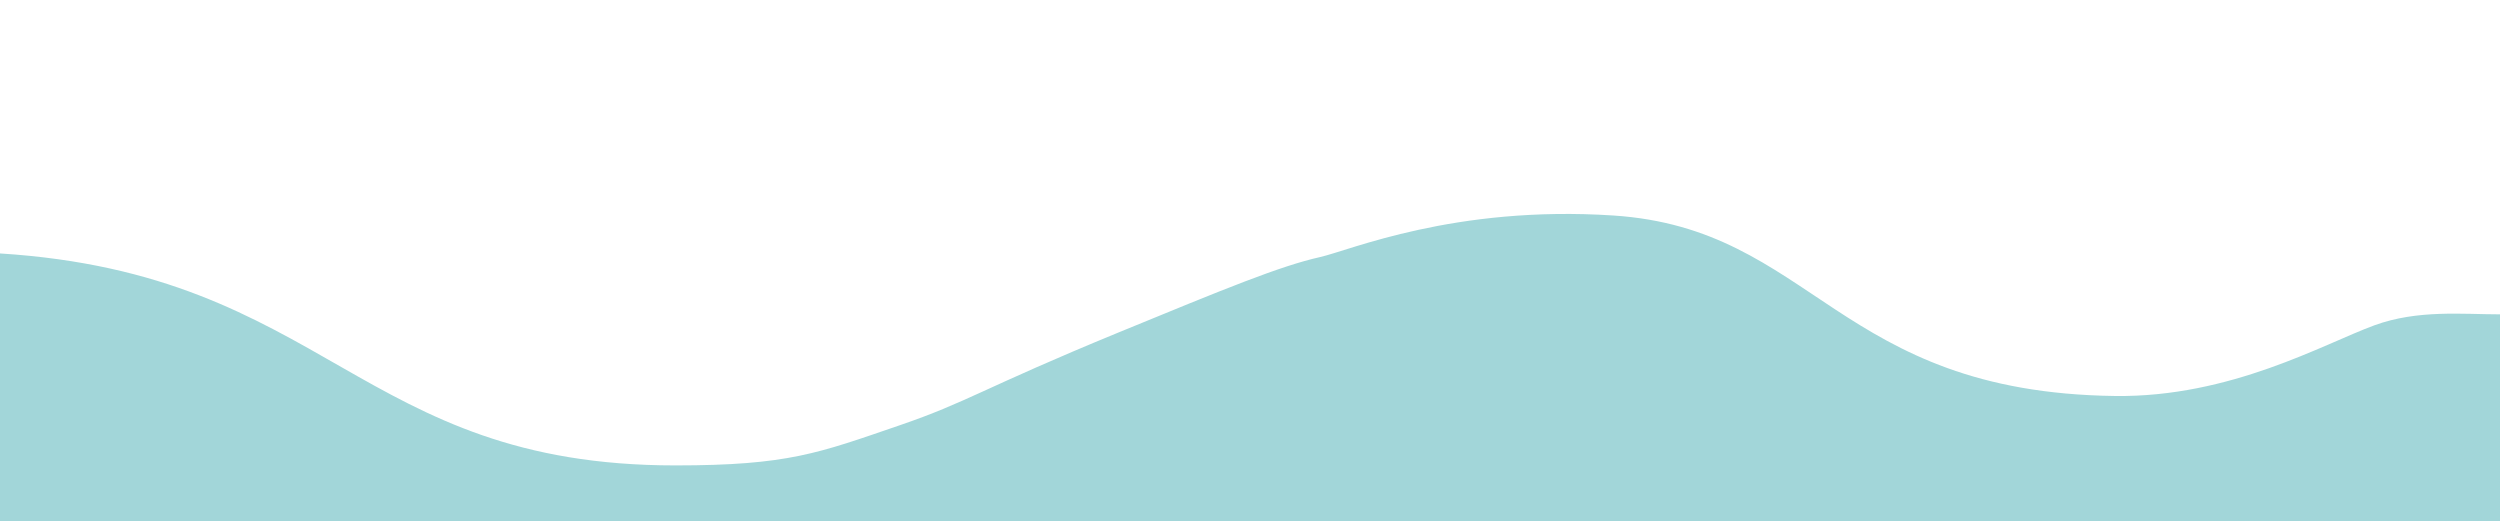
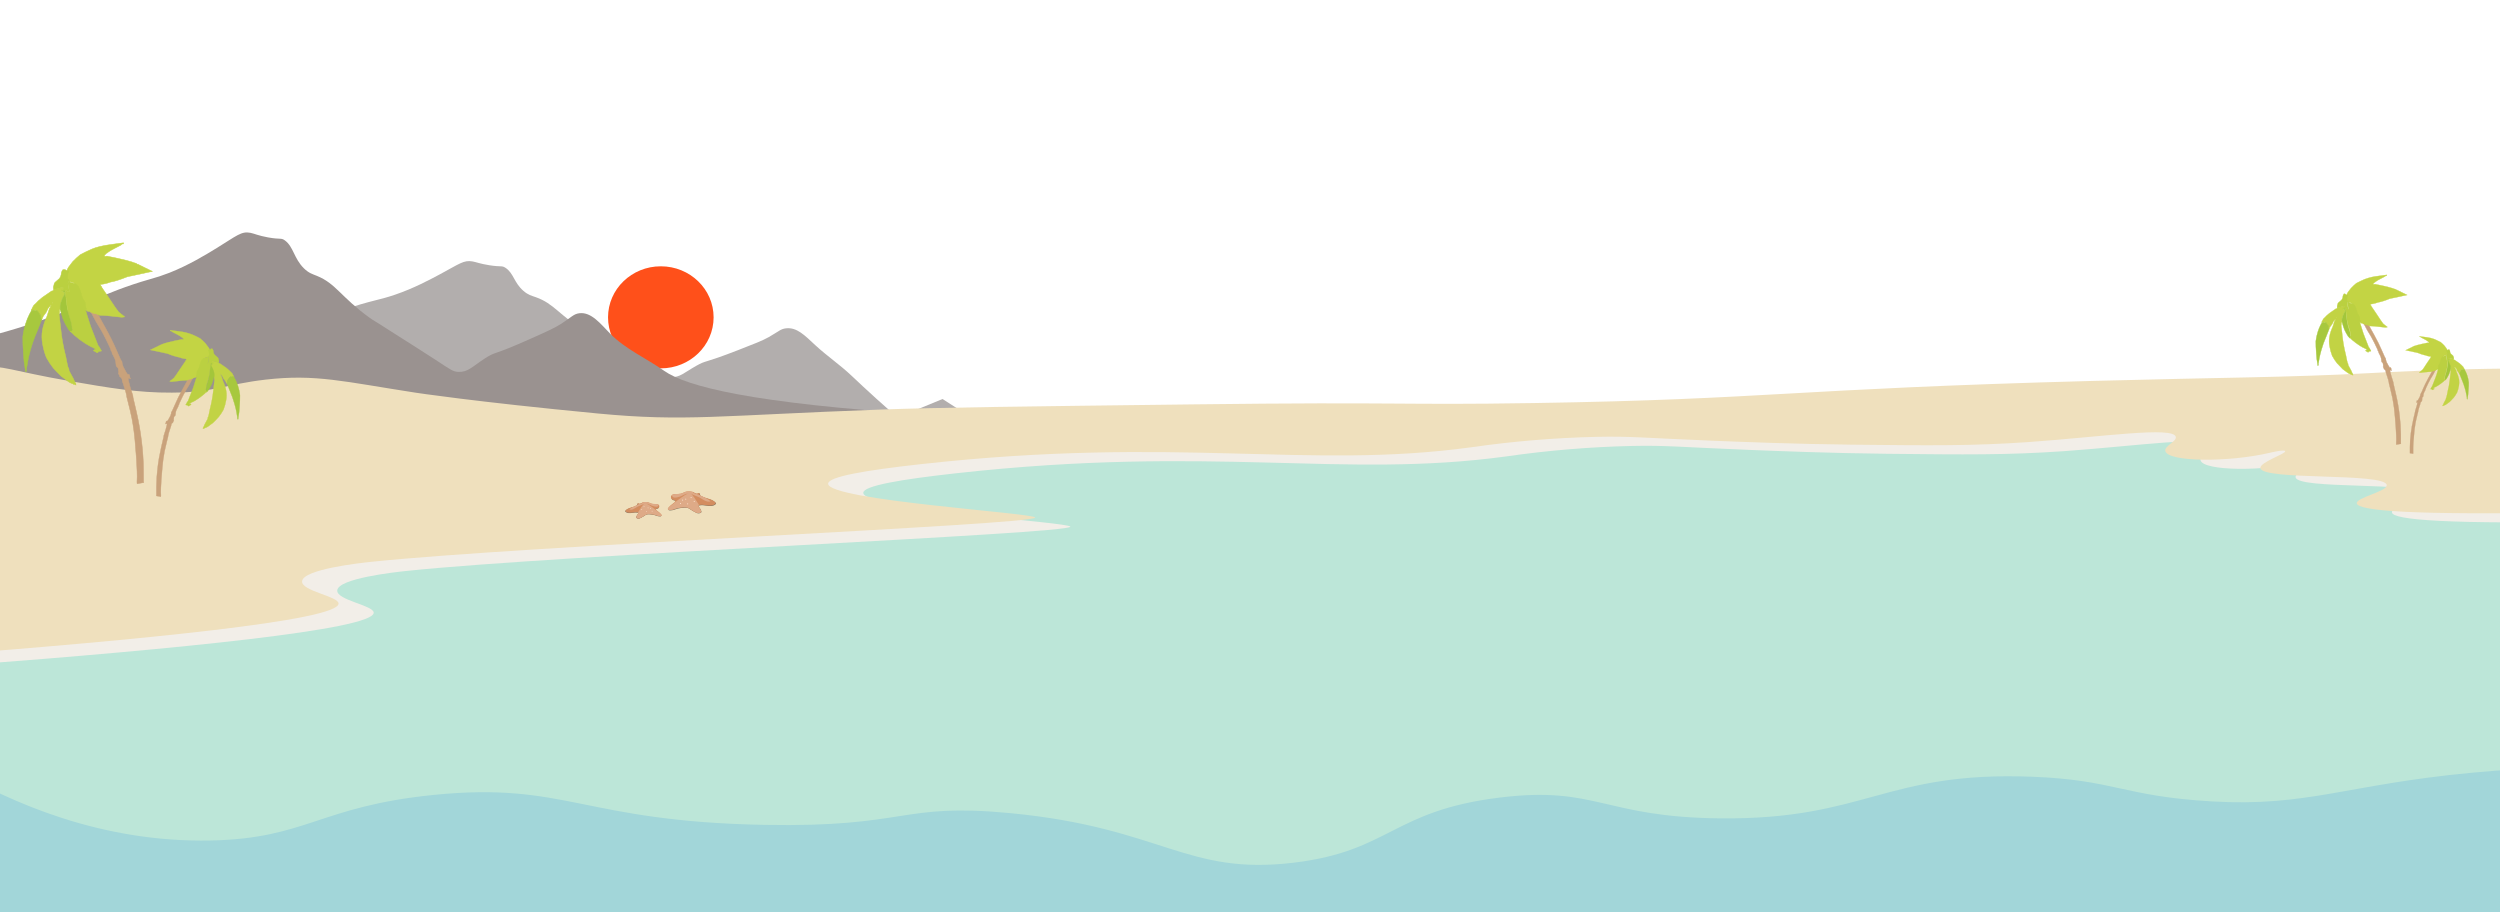
- <svg xmlns="http://www.w3.org/2000/svg" id="Layer_1" data-name="Layer 1" viewBox="0 0 1920 400">
+ <svg xmlns="http://www.w3.org/2000/svg" id="Layer_2" data-name="Layer 2" viewBox="0 0 1920 700">
  <defs>
-     <style>.cls-1{fill:#a2d6d9;}</style>
+     <style>.cls-1{fill:#ff501a;}.cls-2{fill:#b2aead;}.cls-3{fill:#9a9290;}.cls-4{fill:#a2d6d9;}.cls-5{fill:#bce6d8;}.cls-6{fill:#f2eee8;}.cls-7{fill:#efe0bd;}.cls-8{opacity:0.5;isolation:isolate;}.cls-9{fill:#d38d5f;}.cls-10{fill:#deaa87;}.cls-11{fill:#ffe6d5;}.cls-12,.cls-19,.cls-26,.cls-33{fill:#c9a27b;stroke:#c9a27b;}.cls-12,.cls-14,.cls-15,.cls-16,.cls-17,.cls-18{stroke-width:0.36px;}.cls-12,.cls-13,.cls-14,.cls-15,.cls-16,.cls-17,.cls-18,.cls-19,.cls-20,.cls-21,.cls-22,.cls-23,.cls-24,.cls-25,.cls-26,.cls-27,.cls-28,.cls-29,.cls-30,.cls-31,.cls-32,.cls-33,.cls-34,.cls-35,.cls-36,.cls-37,.cls-38,.cls-39{fill-rule:evenodd;}.cls-13,.cls-20,.cls-27,.cls-34{fill:#c3d444;stroke:#c3d444;}.cls-13{stroke-width:0.36px;}.cls-14,.cls-21,.cls-28,.cls-35{fill:#c2d344;stroke:#c2d344;}.cls-15,.cls-22,.cls-29,.cls-36{fill:#bad040;stroke:#bad040;}.cls-16,.cls-23,.cls-30,.cls-37{fill:#a7c83e;stroke:#a7c83e;}.cls-17,.cls-24,.cls-31,.cls-38{fill:#a3c63b;stroke:#a3c63b;}.cls-18,.cls-25,.cls-32,.cls-39{fill:#bbd041;stroke:#bbd041;}.cls-19,.cls-21,.cls-22,.cls-23,.cls-24,.cls-25{stroke-width:0.25px;}.cls-20{stroke-width:0.25px;}.cls-26,.cls-28,.cls-29,.cls-30,.cls-31,.cls-32{stroke-width:0.25px;}.cls-27{stroke-width:0.25px;}.cls-33,.cls-35,.cls-36,.cls-37,.cls-38,.cls-39{stroke-width:0.18px;}.cls-34{stroke-width:0.17px;}</style>
  </defs>
-   <path class="cls-1" d="M1920,400.5V241.42c-28.47,0-63.26-3.74-96.47,8.42-38.85,14.23-110.33,55.45-199.28,54.28C1410.74,301.31,1392.93,175.59,1239,165.5c-122-8-202.39,26.81-225.23,31.94-30.61,6.88-72.07,23.92-155,58-104.5,43-115.23,53.14-167.64,71.12-62.38,21.39-85.77,30.88-172.39,30.88C275.19,357.46,251.47,210.54,0,194.64V400.5Z" />
+   <ellipse class="cls-1" cx="507.51" cy="243.71" rx="40.54" ry="39.19" />
+   <path class="cls-2" d="M723.86,306.44l158.7,101.78-206.72-82Z" />
+   <path class="cls-2" d="M698.38,328.43c-19.25-16.39-34.07-30.08-44.25-39.75-9.1-8.63-18.82-15.1-28-23.6-8.16-7.6-14.15-13.86-22.48-12.93-4.2.47-5.57,2.39-13.33,6.79-4.74,2.67-11,5.12-23.59,10-27,10.52-24.06,7.49-32,12-9.32,5.25-12.51,9-19.57,8.72-4-.14-5.76-1.4-16.82-7.76-10.58-6.08-21.22-11.8-31.81-17.77-15.41-8.7-12.54-6.72-16.28-9.06-21.39-13.44-24.58-21.79-38.75-26.83-3.23-1.14-5.89-1.7-9.49-4.84-7.38-6.37-7.5-13.71-13.9-17.78-2.89-1.85-3-.43-12.43-1.94-7.08-1.13-9.75-2.36-12.8-2.91-6.71-1.2-10.07,1.87-24.68,9.7-7.91,4.24-20.52,11-34.73,15.83-6.51,2.24-11.09,3.32-14.63,4.21-33.51,8.36-50.83,18.42-91.23,29.72-6.86,1.92-17.79,4.83-31.44,7.76V371H699.05Z" />
+   <path class="cls-3" d="M711.42,318.39c-133.83-8.58-184.23-21.55-201.29-33.56-13.77-9.69-29.93-16.71-41.64-28.71-7-7.15-14.37-16.75-23.58-15.55-4.4.57-5.83,2.87-14,8.17-5,3.2-11.56,6.15-24.75,12-28.32,12.66-25.24,9-33.56,14.39-9.77,6.31-13.14,10.78-20.53,10.49-4.15-.16-6-1.68-17.65-9.33C323.33,269,312.17,262.15,301.06,255c-16.13-10.45-13.16-8.06-17.07-10.88-22.43-16.15-25.74-26.2-40.64-32.27-3.38-1.37-6.19-2.06-10-5.83-7.73-7.67-7.88-16.48-14.56-21.38-3-2.2-3.16-.52-13-2.33-7.44-1.36-10.22-2.83-13.43-3.5-7-1.43-10.55,2.25-25.88,11.66-8.32,5.12-21.53,13.17-36.44,19.05a147.92,147.92,0,0,1-15.34,5.05C79.54,224.59,61.37,236.68,19,250.29c-7.2,2.31-18.66,5.81-33,9.33V383.5l734.13,7Z" />
+   <rect class="cls-4" x="-57" y="575.5" width="2067" height="211" />
+   <path class="cls-5" d="M-38,589.5c46.6,27.16,116,57.74,200,56,73.38-1.52,83.5-26.16,171-35,101.67-10.27,114.05,20.38,254,23,111,2.08,103.94-17.18,189-9,117,11.25,134.78,48.12,218,38,73.8-9,75.32-39.9,158-50,74.21-9.07,79.18,15.11,169,16,111.89,1.11,126.29-36.2,239-32,64.39,2.4,70,15,139,19,72.91,4.27,104.38-13.14,199-22a1200.11,1200.11,0,0,1,137-5V330l-364-16.5L1018.64,330,384,364.5l-578,45,52,192Z" />
+   <path class="cls-6" d="M-23,510.5c157.15-12,310.34-26.88,310-40-.15-5.61-28.38-9.51-28-17,.47-9.29,44.45-14.1,53-15,118.11-12.41,509.62-28.54,510-34,.24-3.49-159-13.23-159-26,0-5.47,29.11-10.35,71-15,198.78-22.07,295.93,4.33,423-13a802.84,802.84,0,0,1,96-8c26.72-.61,37.65.91,90,3,23.53.94,63,2.52,106,3,60.84.69,92.65,1,136-2,56.52-4,111-12.2,113-4,.85,3.57-9.06,7-8,11,2.19,8.33,48.38,8.73,80.38,1.2,1.1-.26,11.11-2.63,11.62-1.2.73,2.06-19.54,8.42-19,13,1.16,9.75,95.75,3.24,97,13,.63,4.95-23.36,9.54-23,14,.46,5.77,41.54,9.31,166,7V290c-10.57-.11-26.63-.19-46.17,0-55.71.53-97.1,2.87-109.83,3.55-63.16,3.4-111.42,3.28-213,6-234.25,6.27-247.12,14.09-429,17-105.17,1.69-97.73-1-261,1-131.14,1.59-196.71,2.38-241,4-124.14,4.53-149.64,9.44-217,3-95.05-9.08-140-16-140-16-54.88-8.45-76.51-14.44-115-10-30.46,3.51-39,9.81-72,10-26.2.15-48.19-3.66-79-9-44.22-7.66-50.4-12.26-70-11-27.78,1.79-49.54,13.22-63,22l-3.57,200Z" />
+   <path class="cls-7" d="M-50,503.5c157.15-12,310.34-26.88,310-40-.15-5.61-28.38-9.51-28-17,.47-9.29,44.45-14.1,53-15,118.11-12.41,509.62-28.54,510-34,.24-3.49-159-13.23-159-26,0-5.47,29.11-10.35,71-15,198.78-22.07,295.93,4.33,423-13a802.84,802.84,0,0,1,96-8c26.72-.61,37.65.91,90,3,23.53.94,63,2.52,106,3,60.84.69,92.65,1,136-2,56.52-4,111-12.2,113-4,.85,3.57-9.06,7-8,11,2.19,8.33,48.38,8.73,80.38,1.2,1.1-.26,11.11-2.63,11.62-1.2.73,2.06-19.54,8.42-19,13,1.16,9.75,95.75,3.24,97,13,.63,4.95-23.36,9.54-23,14,.46,5.77,41.54,9.31,166,7V283c-10.57-.11-26.63-.19-46.17,0-55.71.53-97.1,2.87-109.83,3.55-63.16,3.4-111.42,3.28-213,6-234.25,6.27-247.12,14.09-429,17-105.17,1.69-97.73-1-261,1-131.14,1.59-196.71,2.38-241,4-124.14,4.53-149.64,9.44-217,3-95.05-9.08-140-16-140-16-54.88-8.45-76.51-14.44-115-10-30.46,3.51-39,9.81-72,10-26.2.15-48.19-3.66-79-9-44.22-7.66-50.4-12.26-70-11-27.78,1.79-49.54,13.22-63,22l-3.57,200Z" />
+   <path class="cls-8" d="M529.11,377.81a8.59,8.59,0,0,0-1,.08,16.07,16.07,0,0,0-3.67,1.3,10.9,10.9,0,0,1-1.26.41,8.29,8.29,0,0,1-1.67.2l-1.79,0a7.45,7.45,0,0,0-2.48.37,3.34,3.34,0,0,0-.73.37v0a1.94,1.94,0,0,0-.82,1.34,2.52,2.52,0,0,0,.61,1.79c.69.84,2.94.55,2.81,1.67-.1.92-3.45,2.59-4.72,4.31-.11.15-.23.33-.37.49l-.36.29a3.42,3.42,0,0,0-.25.61v0a1,1,0,0,0,0,.24,1.09,1.09,0,0,0,0,.25l0,0a1.12,1.12,0,0,0,.17.2h0a.78.78,0,0,0,.2.16,2.17,2.17,0,0,0,.69.13,11.07,11.07,0,0,0,1.31-.09h0a7.71,7.71,0,0,0,2.28-.57h0a18.91,18.91,0,0,1,2.32-.73,27.29,27.29,0,0,1,5-.73c.49,0,1,0,1.47,0,.24,0,.49,0,.73.08a6.05,6.05,0,0,1,.73.2,6.53,6.53,0,0,1,1,.41c.13.07.24.17.37.25l.57.36h0l.89.61,0,0a9,9,0,0,0,.94.57,28.56,28.56,0,0,0,3.13,1.67l.45.12.12,0a3.1,3.1,0,0,0,.61.09,2.93,2.93,0,0,0,2-.57c.08-.08.15-.11.2-.21a1.11,1.11,0,0,0,0-1,5.49,5.49,0,0,0-.2-.57,3.76,3.76,0,0,1-.16-.37v0a2,2,0,0,0-.17-.37l0,0a11.92,11.92,0,0,0-.81-1.14,3.35,3.35,0,0,1-.29-.4,3,3,0,0,1-.16-.37,1.08,1.08,0,0,1,0-.77v-.05c0-.05.08-.08.12-.12a1.05,1.05,0,0,1,.21-.12v0a4.17,4.17,0,0,1,.49-.08c2.88-.53,5.91.83,8.83.45a5.29,5.29,0,0,0,2.68-.9c.38-.3,1-.84.74-1.22-2.05-2.57-5.6-3.06-8.67-4.11l-1.22-.61c-.53-.26-1.1-.5-1.63-.73l-.08,0s0,0,0,0a4.74,4.74,0,0,1-.49-.4c-.38-.33.11-1.17-.29-1.47-.64-.48-1.61.41-2.4.29a7.82,7.82,0,0,1-2.2-1l-.08,0a3.58,3.58,0,0,0-.77-.29,12.82,12.82,0,0,0-1.51-.24,11.35,11.35,0,0,0-1.54-.08Z" />
+   <path class="cls-9" d="M513.91,389.29c1.27-1.72,4.64-3.41,4.74-4.32.13-1.12-2.12-.81-2.8-1.65a2.61,2.61,0,0,1-.61-1.82,2,2,0,0,1,.8-1.35c1.87-1.25,4.5-.45,6.69-1,1.69-.41,3.19-1.49,4.91-1.72a11.22,11.22,0,0,1,4.12.26c1.08.26,2,1.17,3.06,1.33.79.12,1.74-.74,2.39-.26.39.29-.11,1.13.26,1.46,3.29,2.83,9.23,2.26,12.15,5.91.3.38-.35.95-.73,1.26a5.39,5.39,0,0,1-2.71.86c-2.91.39-5.91-1-8.8-.43-.3.05-.73.08-.84.36-.41,1.09,1.1,2.06,1.46,3.16.21.61.72,1.33.4,1.89s-1.46.83-2.26.8c-1.56-.07-2.89-1.21-4.29-1.92s-2.43-1.81-3.85-2.26a8.93,8.93,0,0,0-2.92-.27,28.18,28.18,0,0,0-5,.73c-1.58.34-3,1.24-4.65,1.33-.82,0-2,.3-2.43-.43S513.49,389.86,513.91,389.29Z" />
+   <path class="cls-10" d="M529.8,378.6c-3.07-.16-16.61,11.46-16.61,11.46v0c-.19.41-.37.82-.15,1.16.46.68,1.61.46,2.43.42,1.61-.08,3.07-1,4.65-1.33a27.28,27.28,0,0,1,5-.72,8.66,8.66,0,0,1,2.92.27c1.42.45,2.53,1.57,3.85,2.25s2.73,1.86,4.3,1.92c.79,0,1.86-.1,2.25-.79s-.2-1.28-.4-1.89c-.36-1.1-1.88-2.08-1.47-3.16a.5.5,0,0,1,.32-.26c-2.47-4.14-5.47-8.76-6.82-9.29l-.26-.06Z" />
+   <path class="cls-10" d="M530,378.7c2.29,1.67,4.93,2.19,7.33,3.43,1.6.82,3,2,4.69,2.67a6.59,6.59,0,0,0,1.5.43,16.22,16.22,0,0,0,2.12,0,5.34,5.34,0,0,0-.61-.8,22.57,22.57,0,0,0-5.26-3.05,45.29,45.29,0,0,0-7.09-2.77,4.37,4.37,0,0,0-2-.37c-.25.05-.87.27-.66.42Z" />
+   <path class="cls-10" d="M528.67,377.35a8.93,8.93,0,0,0-1,.08c-1.72.24-3.22,1.31-4.9,1.73-2.19.54-4.82-.26-6.7,1l0,.06s.25,1.27.75,1.55c1.81,1,4.2-.08,6.19-.66a14.32,14.32,0,0,0,1.93-.94,11.06,11.06,0,0,1,2.39-.93,5.82,5.82,0,0,1,1.18,0H532l.62-1.2a3.68,3.68,0,0,0-.83-.33,11.86,11.86,0,0,0-3.09-.34Z" />
+   <path class="cls-11" d="M533.56,385a.4.4,0,1,1-.79,0,.4.4,0,0,1,.79,0Z" />
+   <path class="cls-11" d="M531.15,382.15a.39.39,0,0,1-.39.4.4.4,0,0,1-.4-.4.39.39,0,0,1,.4-.39A.38.38,0,0,1,531.15,382.15Z" />
+   <path class="cls-11" d="M527.06,383.36a.39.39,0,0,1-.4.39.38.38,0,0,1-.39-.39.39.39,0,0,1,.39-.4A.4.4,0,0,1,527.06,383.36Z" />
+   <path class="cls-11" d="M523,386.73a.38.38,0,0,1-.39.39.39.39,0,0,1-.4-.39.4.4,0,0,1,.4-.4A.39.39,0,0,1,523,386.73Z" />
+   <path class="cls-11" d="M524.65,384.08a.4.4,0,1,1-.4-.4A.4.4,0,0,1,524.65,384.08Z" />
+   <path class="cls-11" d="M528.5,387a.39.39,0,0,1-.39.4.4.4,0,0,1,0-.8A.39.39,0,0,1,528.5,387Z" />
+   <path class="cls-8" d="M495.86,385.85a6.29,6.29,0,0,1,.77.07,11.81,11.81,0,0,1,2.78,1,6.71,6.71,0,0,0,1,.31,5.79,5.79,0,0,0,1.26.15l1.36,0a5.52,5.52,0,0,1,1.88.27,2.85,2.85,0,0,1,.55.28v0a1.48,1.48,0,0,1,.62,1,2,2,0,0,1-.46,1.36c-.52.63-2.22.41-2.13,1.26.08.7,2.61,2,3.58,3.27a4,4,0,0,0,.28.37l.27.22a1.79,1.79,0,0,1,.19.46v0a.54.54,0,0,1,0,.18.63.63,0,0,1,0,.19l0,0a.93.93,0,0,1-.13.15h0a.93.93,0,0,1-.15.13,1.78,1.78,0,0,1-.53.09,7.82,7.82,0,0,1-1-.06h0a6.18,6.18,0,0,1-1.73-.43h0a12.4,12.4,0,0,0-1.76-.56,20.26,20.26,0,0,0-3.79-.55,10.27,10.27,0,0,0-1.11,0,5.32,5.32,0,0,0-.56.06,4.94,4.94,0,0,0-.55.15,4.43,4.43,0,0,0-.74.31c-.1,0-.18.13-.28.19l-.43.27h0l-.68.47,0,0c-.24.15-.46.3-.71.43a20.87,20.87,0,0,1-2.38,1.26,2,2,0,0,1-.33.09l-.1,0a3.4,3.4,0,0,1-.46.06,2.21,2.21,0,0,1-1.54-.43c-.06-.06-.12-.09-.16-.16a.92.92,0,0,1,0-.74c.05-.14.1-.29.16-.43s.09-.19.12-.28v0a1.75,1.75,0,0,1,.13-.28l0,0a9.65,9.65,0,0,1,.61-.86,3,3,0,0,0,.22-.31,1.69,1.69,0,0,0,.12-.28.78.78,0,0,0,0-.58v0c0-.05-.06-.07-.09-.1l-.15-.09v0a2.58,2.58,0,0,0-.37-.06c-2.19-.4-4.49.63-6.7.34a4.1,4.1,0,0,1-2-.68c-.29-.23-.79-.64-.56-.93,1.56-1.94,4.24-2.32,6.57-3.11l.93-.46c.4-.2.82-.38,1.23-.56l.06,0,0,0a3.79,3.79,0,0,0,.37-.31c.29-.24-.08-.88.22-1.11.48-.36,1.22.31,1.82.22a5.81,5.81,0,0,0,1.66-.77l.06,0a2.63,2.63,0,0,1,.59-.22,8.72,8.72,0,0,1,1.14-.18,7.73,7.73,0,0,1,1.17-.07Z" />
+   <path class="cls-9" d="M507.38,394.56c-1-1.31-3.52-2.59-3.6-3.28-.09-.85,1.61-.61,2.13-1.25a2,2,0,0,0,.46-1.38,1.49,1.49,0,0,0-.6-1c-1.42-.95-3.42-.35-5.08-.76-1.27-.31-2.42-1.13-3.72-1.3a8.21,8.21,0,0,0-3.12.2c-.82.19-1.48.88-2.31,1-.6.09-1.33-.56-1.81-.2-.3.23.08.86-.2,1.11-2.49,2.15-7,1.71-9.21,4.48-.22.29.27.72.55.95a4.06,4.06,0,0,0,2.06.66c2.2.29,4.48-.73,6.67-.33.22,0,.55.06.63.27.31.83-.83,1.56-1.11,2.39-.15.47-.54,1-.3,1.44s1.11.63,1.71.6c1.19-.05,2.2-.91,3.25-1.45A19.53,19.53,0,0,1,496.7,395a6.55,6.55,0,0,1,2.21-.21,22.17,22.17,0,0,1,3.8.55c1.19.26,2.3.95,3.52,1,.62,0,1.55.23,1.84-.33S507.7,395,507.38,394.56Z" />
+   <path class="cls-10" d="M495.34,386.45c2.33-.12,12.58,8.69,12.58,8.69h0c.14.31.28.62.11.88-.34.52-1.22.35-1.84.32-1.22-.06-2.33-.75-3.52-1a22.06,22.06,0,0,0-3.79-.55,6.55,6.55,0,0,0-2.21.21,20.37,20.37,0,0,0-2.92,1.7c-1.05.55-2.07,1.41-3.25,1.46-.61,0-1.41-.08-1.71-.6s.15-1,.3-1.43c.28-.84,1.42-1.57,1.11-2.4a.36.36,0,0,0-.24-.19c1.88-3.14,4.15-6.64,5.17-7l.19-.05Z" />
+   <path class="cls-10" d="M495.22,386.53c-1.73,1.26-3.73,1.66-5.55,2.6-1.21.62-2.3,1.5-3.55,2a5.09,5.09,0,0,1-1.14.32,12,12,0,0,1-1.6,0,3.72,3.72,0,0,1,.46-.61,17.31,17.31,0,0,1,4-2.31,34.75,34.75,0,0,1,5.37-2.1,3.43,3.43,0,0,1,1.53-.28c.2,0,.66.2.5.32Z" />
+   <path class="cls-10" d="M496.19,385.51a5,5,0,0,1,.78.06c1.31.18,2.44,1,3.72,1.31,1.66.41,3.65-.2,5.07.74v.05s-.19,1-.57,1.17c-1.37.76-3.18-.06-4.69-.5a11.56,11.56,0,0,1-1.46-.71,8.8,8.8,0,0,0-1.82-.71,5.29,5.29,0,0,0-.89,0h-2.63l-.47-.91a3.75,3.75,0,0,1,.63-.25,9.22,9.22,0,0,1,2.34-.25Z" />
+   <path class="cls-11" d="M492.49,391.34a.29.29,0,0,0,.3.29.3.3,0,1,0,0-.59A.29.29,0,0,0,492.49,391.34Z" />
+   <path class="cls-11" d="M494.31,389.15a.31.31,0,0,0,.3.3.3.3,0,0,0,.3-.3.29.29,0,0,0-.3-.3A.3.3,0,0,0,494.31,389.15Z" />
+   <path class="cls-11" d="M497.41,390.06a.31.31,0,0,0,.3.3.3.3,0,0,0,.3-.3.29.29,0,0,0-.3-.3A.3.3,0,0,0,497.41,390.06Z" />
+   <path class="cls-11" d="M500.52,392.61a.29.29,0,0,0,.3.3.3.3,0,0,0,.3-.3.31.31,0,0,0-.3-.3A.3.3,0,0,0,500.52,392.61Z" />
+   <path class="cls-11" d="M499.24,390.61a.29.29,0,0,0,.3.29.3.3,0,1,0,0-.59A.29.29,0,0,0,499.24,390.61Z" />
+   <path class="cls-11" d="M496.32,392.79a.3.3,0,1,0,.3-.29A.29.29,0,0,0,496.32,392.79Z" />
+   <path class="cls-12" d="M69.48,238.83l-1.09-.6.38.33a1.12,1.12,0,0,0,.42.71c.22,0,.35.07.38.33a1.12,1.12,0,0,0,.42.71l.38.33,3.45,6.46a131.77,131.77,0,0,1,7.65,13.59c2.36,4.83,3.56,7.36,3.59,7.62l.09.77.42.71.37.33.13,1.15,1.31,2.52a12.77,12.77,0,0,1,1.44,3.68l.39,3.46.42.71.76.66.42.71.35,3.08.33-.06-.29.44-.33.06.46,1.09c.54.7.71,1.19.51,1.49l.38.32q.7.27.75.66l.38.33a3.68,3.68,0,0,1,.51,1.48l.09.77,1.56,4.82a42.72,42.72,0,0,1,1.75,6.37l.13,1.15,1.24,4.89q1.19,4.5,2.65,11.31a178.4,178.4,0,0,1,2.62,19.94q1.2,13.52,1.37,20.94a78.39,78.39,0,0,1-.07,8.24l.13,1.16,5-.86-.09-.77q0-.39-.06-9.4a185.48,185.48,0,0,0-1.33-20.55,210.71,210.71,0,0,0-4-23.23l-2.65-11.31-.18-1.54-2.12-6.69q-1.74-6.37-1.41-6.43c.19-.29.52-.35,1-.17l.71.27-.05-.38-.37-.33L99.62,289c-.08-.77-.24-1.14-.46-1.1l0-.38-.34,0c-.19.3-.54.23-1-.21a23.67,23.67,0,0,1-2.1-3.56,12.69,12.69,0,0,1-1.86-4.39l-.17-1.54a1.11,1.11,0,0,0-.43-.71q-.33.06-3.58-7.62a186.68,186.68,0,0,0-8.38-17l-5.14-9.31,0-.39-.38-.32-.42-.72-.09-.77.34-.05-2.13-.81-2.13-.82-.33.06A3,3,0,0,1,69.48,238.83Z" />
+   <path class="cls-13" d="M51.66,207l0,.39-.29.43-.53,1.63c-.34,1.34-.58,2.42-.74,3.22,0,.51.28.74.71.68a1.13,1.13,0,0,1,.39.73l.06.77,0,.39.32-.05c.22,0,.32-.17.3-.43s.11,0,.38.73c.26.49,1.17.88,2.73,1.19a4.9,4.9,0,0,1,3.5,2.65,23.9,23.9,0,0,1,1.72,5.23,16.5,16.5,0,0,0,1.34,4.5A17.22,17.22,0,0,1,63.15,232l.24,3.09.06.77.06.77.33,0,0,.39,1,.25.72.68.32,0,.33,0,0,.38.35.34.68.3a2.16,2.16,0,0,0,1,.26l.33-.05,2,.9,2,.89,1-.13.69.3.35.34.33,0a2.93,2.93,0,0,1,1.36.6,86.56,86.56,0,0,1,9.27.7l8,.88,2-.27,0-.38-.33,0,0-.38-.65.08,0-.38-.32,0,0-.38-.33,0-.36-.34q-.34-.35-2.46-2-1.8-2.1-7.41-10.7l-5.58-8.22,0-.39-.32.05,0-.39-.33,0-.06-.77-.36-.34,0-.39,2.29-.3A31,31,0,0,0,85,216.6q3.91-.53,12.85-4.07L117,208.42l-10.65-5.22-.36-.34-.65.09-.35-.35-.36-.34a18.56,18.56,0,0,1-3.38-1.1q-3.37-1.11-11.08-2.8l-8-1.65-1.63.22-.36-.35-.35-.34.32,0,.3-.43.3-.43.32-.05.3-.43.29-.42.33-.05a1,1,0,0,0,.62-.47,33.42,33.42,0,0,1,5-3l5.07-2.63.62-.47.3-.43,1.3-.18-.06-.77-9.45,1.27q-9.78,1.32-14.87,3.56c-3.39,1.5-6.36,2.93-8.88,4.31A55.13,55.13,0,0,0,55.81,201q-2.1,2.61-3.29,4.34A11.65,11.65,0,0,1,51.66,207Z" />
+   <path class="cls-14" d="M48.77,220.82l.33-.06,0,.38-.67.12-.2,1.21c-.16.55-.35.84-.58.88l-.28.44.33,0,.37.32.38.33.33-.06.67-.11.38.33,0,.38-.29.44,0,.39a4.18,4.18,0,0,1-.83,1.71A21.77,21.77,0,0,0,47,231.71a11.45,11.45,0,0,0-.8,4.85l.18,1.53c-.22,0-.35-.07-.38-.32l-.33,0,.09.77a7.16,7.16,0,0,1-.12,2l-.24.83,1.32,11.53a140.18,140.18,0,0,0,3.7,20.54c1.12,5.82,1.8,8.84,2.06,9.06l.42.71.17,1.54,2.15,4a23.88,23.88,0,0,1,2.23,4.71l.05.39.33-.06,0,.38.34,0,.17,1.53-.71-.27-.37-.32-.67.11-.38-.33-.37-.32-.33.05a10.51,10.51,0,0,1-2.88-1.46c-1.48-1.06-3.34-2.44-5.56-4.15q-3.43-3.33-6.16-6.39a56.71,56.71,0,0,1-5.34-8.11A52.9,52.9,0,0,1,32.68,264a30.05,30.05,0,0,1-.15-10.17A43.92,43.92,0,0,1,36.05,243l2-6.22.33-.06,0-.38.33-.06-.09-.77.33-.05,0-.39.33-.06L39,233.47l.09.76-.34.06,0,.39-.34,0,0,.39-.33.06,0,.38-.33.06,0,.38-.33.06,0,.38-.33.06-1.64,3.42-2.36,3.15,0,.38-.34.06.05.38-.33.06.08.77-.33.06,0,.38-.34.06.05.38-.34.06,0-.39-.33.06-.22-1.92c-.15-1.28-.33-1.91-.55-1.87s-.63-.54-1.22-1.75c-.81-1.17-1.55-1.69-2.22-1.58-.38.59-.71.65-1,.17a1.66,1.66,0,0,0-1.37-.15l-.66.11,0-.39c.22,0,.42-.33.58-.88a15.78,15.78,0,0,1,1.4-2.59,33.33,33.33,0,0,0,3.35-3.32,42.73,42.73,0,0,1,6.54-5l3.77-2.61,1-.17.29-.44.29-.44c.22,0,1.42-.38,3.61-1l3.28-.95.34-.06Zm-8.46,12c-.22,0-.34-.07-.37-.32l.33-.06Z" />
+   <path class="cls-15" d="M48.89,207.07l-.66.12-.58.88a6.16,6.16,0,0,0-.69,2.86,6.13,6.13,0,0,1-1.35,3c-.83.66-1.76,1.48-2.78,2.43a3.33,3.33,0,0,0-1.39,2.6,4.23,4.23,0,0,0-.45,2l.13,1.16.38.33c.22,0,1.42-.38,3.61-1l3.28-.95.34-.06,0,.39.33-.06,0,.38-.67.12.09.77a1,1,0,0,1-.62.5l-.67.11.14,1.15.33,0,.37.32.38.33.33-.06-.08-.76,1-.18,1-.17.33-.05.38.32.38.33.66-.11.38.32.33-.05L53,222.05a20.1,20.1,0,0,1-.73-3.4,3.53,3.53,0,0,1,.12-2l.28-.44,0-.39.33-.05-.08-.77-.76-.66c-.44.08-.53-.69-.26-2.3.24-1.87.47-2.83.69-2.87s.32-.18.29-.44l-.09-.77-.67.12a1.77,1.77,0,0,1-1.41-.54A2,2,0,0,0,48.89,207.07Z" />
+   <path class="cls-16" d="M25,238.23l-.66.11-1.69,3a45.66,45.66,0,0,0-2.91,7.17,54.44,54.44,0,0,0-2.23,10.18q-.09,5.11.54,13.63a80.93,80.93,0,0,0,1.23,10.77l.27,2.31.66-.12,0-.38.24-.83L20.27,283l.24-.83a28,28,0,0,0,.61-3.63,83.75,83.75,0,0,1,2.27-9.8,112.22,112.22,0,0,1,5.4-15l3.15-8,0-.39-.33.06-.22-1.92c-.15-1.28-.33-1.91-.55-1.87s-.63-.54-1.22-1.75c-.81-1.17-1.55-1.69-2.22-1.58-.38.59-.71.65-1,.17A1.66,1.66,0,0,0,25,238.23Z" />
+   <path class="cls-17" d="M51,231l-.88-7.69-1.33.23.08.76.67-.11.38.33,0,.38-.29.44,0,.39a4.18,4.18,0,0,1-.83,1.71A21.77,21.77,0,0,0,47,231.71a11.45,11.45,0,0,0-.8,4.85l.18,1.53,1.15,4.12a31.9,31.9,0,0,0,3.25,7.68l2.1,3.56.33-.06,0,.38.33-.05,0,.38.34-.06,0,.39.33-.06.05.39.33-.06,0,.38.34-.05-.05-.39.29-.44,0-.38.66-.12-.09-.77-.37-.32-.05-.39L55,248.38q-1-3-2.12-6.7A61.14,61.14,0,0,1,51,231Z" />
+   <path class="cls-18" d="M53.28,215.73l-.34.06-.29.44-.28.44a3.53,3.53,0,0,0-.12,2,20.1,20.1,0,0,0,.73,3.4L53.2,224l-.33.05-.38-.32-.66.11-.38-.33-.38-.32-.33.05-1,.17-.66.12,1-.17L51,231a61.14,61.14,0,0,0,1.89,10.65q1.11,3.73,2.12,6.7l.44,3.84.05.39.37.32.09.77-.66.12,0,.38c0,.26-.07.4-.29.44a.86.86,0,0,1-.71-.27l-.33.06,3.43,3.33a74.15,74.15,0,0,0,8.15,6.05c3.4,2,5.21,3,5.43,3l.34-.05.37.32.38.33.33-.06.38.33.37.33.34-.06.08.77-.33.06-.37-.33-.34.06c0,.25-.06.4-.29.44l-.33.06,0,.38.33-.06,0,.39.33-.06L73,270l.38.33.33-.06.38.33.37.33.67-.12,0-.38.34-.06,0-.38,2.33-.4-.09-.77-.33.05,0-.38-.34.06-.08-.77a10.8,10.8,0,0,0-1.64-2.47q-.93-2.19-5.75-14.69-4.2-13-3.87-13.07l.67-.11,0-.38a2.44,2.44,0,0,1-.51-1.48l-.35-3.08a17,17,0,0,0-1.68-2.85,16.11,16.11,0,0,1-1.52-4.44A23.14,23.14,0,0,0,60.21,220a5,5,0,0,0-3.68-2.51c-1.61-.24-2.55-.6-2.83-1.08C53.39,215.71,53.25,215.47,53.28,215.73Z" />
+   <path class="cls-19" d="M148.35,289.74l.75-.41-.26.23a.75.75,0,0,1-.29.49c-.15,0-.24.05-.26.23a.8.8,0,0,1-.29.49l-.26.23-2.39,4.47a89.78,89.78,0,0,0-5.29,9.39q-2.44,5-2.48,5.27l-.06.53-.29.5-.26.22-.09.8-.91,1.74a8.7,8.7,0,0,0-1,2.55l-.27,2.39-.3.49-.52.46-.29.49-.24,2.13-.23,0,.2.3.23,0-.32.76c-.37.48-.49.82-.35,1l-.26.23c-.33.12-.5.28-.52.45l-.27.23a2.64,2.64,0,0,0-.35,1l-.06.54-1.08,3.33a28.84,28.84,0,0,0-1.21,4.41l-.09.8-.86,3.37q-.82,3.12-1.83,7.82a124.09,124.09,0,0,0-1.81,13.79q-.84,9.36-1,14.48a54.86,54.86,0,0,0,.05,5.71l-.09.8-3.45-.6.06-.53c0-.18,0-2.34,0-6.5a128.62,128.62,0,0,1,.92-14.21,143.4,143.4,0,0,1,2.78-16.07l1.83-7.82.12-1.06,1.47-4.63c.8-2.94,1.13-4.42,1-4.44q-.2-.31-.69-.12l-.49.18,0-.26.26-.23.1-.8c.06-.53.16-.78.32-.75l0-.27.23,0q.19.3.72-.15a15.85,15.85,0,0,0,1.45-2.46,8.68,8.68,0,0,0,1.29-3l.12-1.07a.73.73,0,0,1,.29-.49q.22,0,2.48-5.27a127.33,127.33,0,0,1,5.8-11.75l3.55-6.44,0-.27.26-.22.29-.5.06-.53-.23,0,1.47-.56,1.47-.56.23,0A2.08,2.08,0,0,0,148.35,289.74Z" />
+   <path class="cls-20" d="M160.67,267.76l0,.27.21.29.36,1.13c.24.93.41,1.67.52,2.23,0,.35-.2.51-.5.47a.79.79,0,0,0-.26.5l0,.54,0,.27-.22,0c-.15,0-.22-.12-.21-.3s-.07,0-.26.5c-.18.34-.81.61-1.89.83a3.36,3.36,0,0,0-2.42,1.83,16.78,16.78,0,0,0-1.19,3.61,11.81,11.81,0,0,1-.92,3.12,11.3,11.3,0,0,0-1.07,2l-.17,2.13,0,.54,0,.53-.22,0,0,.27-.69.17-.49.48-.23,0-.22,0,0,.26-.24.24-.47.21a1.59,1.59,0,0,1-.7.17l-.23,0-1.41.62-1.41.62-.68-.09-.47.21-.25.23-.22,0a2.13,2.13,0,0,0-1,.41,64.12,64.12,0,0,0-6.41.49l-5.51.61-1.35-.18,0-.27.22,0,0-.27.46.06,0-.26.22,0,0-.27.23,0,.24-.24c.17-.15.73-.62,1.71-1.38q1.24-1.45,5.12-7.41l3.86-5.68,0-.27.23,0,0-.26.22,0,0-.54.25-.23,0-.27-1.58-.21a20.54,20.54,0,0,1-4-1.08,44.33,44.33,0,0,1-8.89-2.81l-13.24-2.84,7.36-3.62.25-.23.45.06.25-.24.24-.23a13,13,0,0,0,2.34-.77c1.56-.51,4.11-1.15,7.66-1.94l5.56-1.14,1.12.15.25-.23.25-.24-.23,0-.2-.3-.21-.29-.22,0-.21-.3-.2-.3-.23,0a.67.67,0,0,1-.43-.33,23.38,23.38,0,0,0-3.48-2.08l-3.5-1.82-.43-.33-.21-.3-.9-.12,0-.53,6.54.88a39.4,39.4,0,0,1,10.28,2.46c2.35,1,4.4,2,6.15,3a38.49,38.49,0,0,1,4,3.78c1,1.21,1.72,2.21,2.27,3A9.5,9.5,0,0,0,160.67,267.76Z" />
+   <path class="cls-21" d="M162.7,277l.23,0,2.27.66c1.52.44,2.35.67,2.5.7l.2.31.2.3.69.12,2.61,1.8a30,30,0,0,1,4.53,3.49,23,23,0,0,0,2.31,2.3,10.55,10.55,0,0,1,1,1.79c.11.38.25.58.4.61l0,.27-.46-.08a1.18,1.18,0,0,0-1,.1c-.19.33-.42.29-.69-.11-.46-.08-1,.28-1.53,1.09-.41.83-.69,1.24-.84,1.21s-.29.4-.39,1.29l-.15,1.33-.23,0,0,.27-.23,0,0-.27-.23,0,0-.26-.23,0,.06-.53-.23,0,0-.27-.23,0,0-.27-1.62-2.17-1.14-2.37-.23,0,0-.26-.23,0,0-.27-.23,0,0-.26-.23,0,0-.27-.23,0,0-.26-.23,0,.06-.54-.12,1.07.23,0,0,.26.23,0-.06.54.23,0,0,.27.23,0,1.38,4.3a30.39,30.39,0,0,1,2.43,7.47,20.56,20.56,0,0,1-.1,7,36.19,36.19,0,0,1-2,7.25,38.4,38.4,0,0,1-3.69,5.61q-1.87,2.11-4.26,4.42-2.31,1.77-3.84,2.87a7.45,7.45,0,0,1-2,1l-.23,0-.26.23-.26.22-.46-.07-.26.22-.5.19.13-1.07.23,0,0-.26.23,0,0-.27a16.36,16.36,0,0,1,1.54-3.26l1.49-2.73.12-1.06.29-.49c.17-.15.65-2.24,1.42-6.27a96.75,96.75,0,0,0,2.56-14.2l.91-8-.17-.57a5.22,5.22,0,0,1-.07-1.37l.06-.53-.23,0c0,.18-.11.25-.26.23l.12-1.07a7.88,7.88,0,0,0-.56-3.35,14.41,14.41,0,0,0-1.3-2.93,2.74,2.74,0,0,1-.57-1.19l0-.26-.2-.31,0-.26.26-.23.46.08.23,0,.26-.23.26-.22.23,0-.2-.31c-.15,0-.28-.23-.4-.61l-.14-.84-.46-.08,0-.26.23,0Zm5.85,8.32.23,0c0,.18-.1.26-.26.23Z" />
+   <path class="cls-22" d="M162.59,267.78l.46.08.4.61a4.27,4.27,0,0,1,.47,2,4.26,4.26,0,0,0,.94,2.06q.85.69,1.92,1.68a2.33,2.33,0,0,1,1,1.8,3.05,3.05,0,0,1,.31,1.41l-.1.79-.26.23c-.15,0-1-.26-2.5-.7l-2.27-.66-.23,0,0,.27-.23,0,0,.26.46.08-.06.53a.72.72,0,0,0,.43.35l.46.08-.09.8-.23,0-.26.22-.26.23-.23,0,.06-.53-.69-.12-.69-.12-.23,0-.26.23-.26.22-.46-.07-.26.22-.23,0,.15-1.33a14.33,14.33,0,0,0,.51-2.35,2.48,2.48,0,0,0-.08-1.37l-.2-.31,0-.26-.23,0,.06-.53.52-.46c.31.06.37-.48.18-1.59-.16-1.3-.32-2-.47-2s-.22-.13-.2-.31l.06-.53.46.08a1.22,1.22,0,0,0,1-.37A1.37,1.37,0,0,1,162.59,267.78Z" />
+   <path class="cls-23" d="M179.12,289.33l.46.08,1.17,2.09a32.93,32.93,0,0,1,2,5,37.33,37.33,0,0,1,1.54,7q.06,3.54-.37,9.43a54.8,54.8,0,0,1-.86,7.44l-.18,1.6-.46-.08,0-.26-.17-.58.09-.79-.16-.57a18.38,18.38,0,0,1-.42-2.52,60,60,0,0,0-1.57-6.77A77.65,77.65,0,0,0,176.49,300l-2.18-5.52,0-.27.23,0,.15-1.33q.15-1.34.39-1.29c.15,0,.43-.38.84-1.21.56-.81,1.07-1.17,1.53-1.09.27.4.5.44.69.11A1.18,1.18,0,0,1,179.12,289.33Z" />
+   <path class="cls-24" d="M161.16,284.35l.61-5.32.92.16-.06.53-.46-.08-.26.23,0,.26.2.31,0,.26a2.74,2.74,0,0,0,.57,1.19,14.41,14.41,0,0,1,1.3,2.93,7.88,7.88,0,0,1,.56,3.35l-.12,1.07-.8,2.84a22,22,0,0,1-2.25,5.31l-1.45,2.46-.23,0,0,.27-.23,0,0,.27-.23,0,0,.26-.23,0,0,.27-.23,0,0,.27-.23,0,0-.27-.2-.31,0-.26-.46-.08.06-.53.26-.23,0-.26.3-2.66q.7-2.06,1.47-4.63A42.47,42.47,0,0,0,161.16,284.35Z" />
+   <path class="cls-25" d="M159.56,273.77l.23,0,.2.3.2.31a2.48,2.48,0,0,1,.08,1.37,14.33,14.33,0,0,1-.51,2.35l-.15,1.33.23,0,.26-.22.46.07.26-.22.26-.23.23,0,.69.12.46.08-.69-.12-.61,5.32a42.47,42.47,0,0,1-1.31,7.37q-.76,2.58-1.47,4.63l-.3,2.66,0,.26-.26.23-.06.53.46.08,0,.26c0,.18,0,.28.2.31a.61.61,0,0,0,.49-.19l.23,0-2.38,2.31a51.21,51.21,0,0,1-5.63,4.18,23.74,23.74,0,0,1-3.76,2.07l-.23,0-.26.23-.26.22-.23,0-.26.23-.26.23-.23,0-.06.53.23,0,.26-.23.23,0c0,.18,0,.28.2.31l.23,0,0,.26-.23,0,0,.27-.23,0-.26.23-.26.22-.23,0-.26.23-.26.23-.46-.08,0-.27-.23,0,0-.26-1.61-.28.06-.53.23,0,0-.27.23,0,.06-.53a7.24,7.24,0,0,1,1.13-1.7c.43-1,1.76-4.4,4-10.17,1.94-6,2.83-9,2.67-9l-.46-.08,0-.27a1.6,1.6,0,0,0,.36-1l.24-2.13a12.06,12.06,0,0,1,1.16-2,11.21,11.21,0,0,0,1.06-3.07,15.8,15.8,0,0,1,1.34-3.57,3.43,3.43,0,0,1,2.55-1.73c1.11-.17,1.76-.42,2-.75C159.48,273.76,159.58,273.59,159.56,273.77Z" />
+   <path class="cls-26" d="M1815.11,248l-.76-.43.26.24a.79.79,0,0,0,.3.5c.16,0,.24.05.26.23a.81.81,0,0,0,.3.5l.27.23,2.43,4.55a92.36,92.36,0,0,1,5.39,9.58c1.66,3.39,2.51,5.18,2.53,5.36l.06.54.29.51.27.23.09.81.92,1.78a8.81,8.81,0,0,1,1,2.58l.28,2.44.3.5.53.47.3.5.24,2.16.24,0-.21.31-.23,0,.33.78c.37.49.49.83.36,1l.26.23c.33.13.51.28.53.46l.27.23a2.77,2.77,0,0,1,.35,1.05l.07.54,1.1,3.4a29.56,29.56,0,0,1,1.23,4.48l.09.82.88,3.44c.56,2.11,1.18,4.77,1.86,8a124.19,124.19,0,0,1,1.85,14.05q.84,9.53,1,14.75a52.43,52.43,0,0,1-.06,5.81l.1.81,3.51-.6-.06-.54c0-.18,0-2.39,0-6.62a131.44,131.44,0,0,0-.94-14.48,146.46,146.46,0,0,0-2.83-16.37l-1.86-8-.13-1.09-1.49-4.71c-.82-3-1.15-4.5-1-4.53.14-.2.37-.24.71-.12l.5.19,0-.27-.26-.23-.09-.81c-.07-.54-.17-.8-.33-.77l0-.27-.24,0c-.13.2-.38.15-.73-.15a16.33,16.33,0,0,1-1.48-2.51,8.88,8.88,0,0,1-1.31-3.09l-.12-1.09a.79.79,0,0,0-.3-.5q-.24,0-2.52-5.36a130.86,130.86,0,0,0-5.91-12l-3.62-6.56,0-.28-.26-.23-.3-.5-.06-.54.23,0-1.5-.57-1.49-.57-.24,0A2.29,2.29,0,0,1,1815.11,248Z" />
+   <path class="cls-27" d="M1802.56,225.6l0,.27-.2.31-.38,1.15c-.24.94-.41,1.7-.52,2.26,0,.37.2.53.5.49a.76.76,0,0,1,.27.51l0,.54,0,.27.23,0q.23,0,.21-.3t.27.51q.27.53,1.92.84a3.42,3.42,0,0,1,2.46,1.87,16.9,16.9,0,0,1,1.22,3.68,11.22,11.22,0,0,0,.94,3.17,11.82,11.82,0,0,1,1.08,2.05l.17,2.18,0,.54.05.55.23,0,0,.28.71.18.5.48.23,0,.23,0,0,.27.25.24.48.21a1.53,1.53,0,0,0,.71.18l.23,0,1.44.63,1.44.63.69-.09.48.21.25.24.23,0a2.14,2.14,0,0,1,1,.42,59.72,59.72,0,0,1,6.53.49l5.62.62,1.37-.18,0-.28-.23,0,0-.27-.46.06,0-.27-.23,0,0-.27-.23,0-.25-.24c-.17-.16-.74-.63-1.73-1.41Q1829,247,1825.09,241l-3.93-5.79,0-.27-.23,0,0-.27-.23,0,0-.55-.25-.24,0-.27,1.61-.22a21.59,21.59,0,0,0,4.09-1.09,45.85,45.85,0,0,0,9-2.87l13.49-2.89-7.51-3.68-.25-.24-.46.06-.25-.24-.25-.24a13.25,13.25,0,0,1-2.38-.78c-1.58-.52-4.19-1.18-7.8-2l-5.66-1.17-1.15.16-.25-.24-.25-.24.23,0,.21-.3.21-.3.23,0,.21-.3.2-.31.23,0a.67.67,0,0,0,.44-.33,23.51,23.51,0,0,1,3.55-2.13l3.56-1.85.44-.33.21-.3.92-.13,0-.54-6.66.89a40.85,40.85,0,0,0-10.47,2.51c-2.4,1.05-4.48,2.07-6.26,3a38,38,0,0,0-4.11,3.85c-1,1.23-1.76,2.25-2.31,3A8.77,8.77,0,0,1,1802.56,225.6Z" />
+   <path class="cls-28" d="M1800.52,235.31l.24,0,0,.27-.47.08-.14.85c-.11.39-.25.6-.41.62l-.2.31.23,0,.27.23.26.23.24,0,.47-.08.26.23,0,.28-.2.31,0,.27a2.75,2.75,0,0,1-.58,1.2,15,15,0,0,0-1.33,3,7.85,7.85,0,0,0-.56,3.41l.12,1.09c-.16,0-.24,0-.26-.23l-.24,0,.06.54a5,5,0,0,1-.08,1.39l-.17.58.93,8.13a98.61,98.61,0,0,0,2.61,14.47q1.18,6.15,1.45,6.38l.29.5.13,1.09,1.51,2.77a16.64,16.64,0,0,1,1.57,3.32l0,.28.24,0,0,.27.23,0,.13,1.08-.5-.19-.27-.23-.47.08-.26-.23-.27-.23-.23,0a7.83,7.83,0,0,1-2-1q-1.56-1.11-3.92-2.91-2.41-2.35-4.33-4.51a39.24,39.24,0,0,1-3.76-5.71,37.5,37.5,0,0,1-2-7.38,20.82,20.82,0,0,1-.1-7.16,30.65,30.65,0,0,1,2.47-7.61l1.41-4.39.24,0,0-.27.24,0-.06-.54.23,0,0-.27.23,0-.12-1.08.06.54-.23,0,0,.27-.23,0,0,.27-.24,0,0,.27-.23,0,0,.27-.23,0,0,.27-.24,0-1.16,2.41-1.65,2.22,0,.27-.24,0,0,.27-.23,0,.06.54-.23,0,0,.28-.24,0,0,.27-.24,0,0-.27-.23,0-.16-1.36c-.1-.9-.23-1.34-.39-1.31s-.44-.39-.86-1.24-1.09-1.19-1.56-1.11c-.27.41-.5.45-.7.12a1.22,1.22,0,0,0-1-.11l-.47.08,0-.27c.16,0,.3-.23.41-.62a11,11,0,0,1,1-1.83,23.66,23.66,0,0,0,2.36-2.34,30.23,30.23,0,0,1,4.61-3.55l2.65-1.84.71-.12.2-.31.2-.31c.16,0,1-.26,2.55-.71l2.31-.67.23,0Zm-6,8.48c-.16,0-.25,0-.27-.24l.24,0Z" />
+   <path class="cls-29" d="M1800.61,225.62l-.47.08-.4.63a4.19,4.19,0,0,0-.49,2,4.37,4.37,0,0,1-1,2.1c-.59.47-1.24,1-2,1.72a2.33,2.33,0,0,0-1,1.82,3.11,3.11,0,0,0-.32,1.44l.1.81.26.23c.16,0,1-.26,2.55-.71l2.31-.67.23,0,0,.27.24,0,0,.27-.47.08.06.54a.69.69,0,0,1-.43.35l-.47.08.09.81.23,0,.27.23.26.23.24,0-.06-.54.7-.12.7-.12.24,0,.26.23.27.23.47-.08.26.23.24,0-.16-1.35a14,14,0,0,1-.51-2.4,2.45,2.45,0,0,1,.08-1.39l.2-.31,0-.28.23,0-.06-.54-.53-.46q-.46.08-.18-1.62c.16-1.32.33-2,.48-2s.23-.13.2-.31l-.06-.54-.47.08a1.24,1.24,0,0,1-1-.38A1.44,1.44,0,0,0,1800.61,225.62Z" />
+   <path class="cls-30" d="M1783.77,247.57l-.47.08-1.18,2.14a32,32,0,0,0-2,5,37.86,37.86,0,0,0-1.57,7.18q-.07,3.6.38,9.6a56.76,56.76,0,0,0,.87,7.59l.18,1.62.47-.08,0-.27.17-.58-.09-.82.17-.58a18.78,18.78,0,0,0,.42-2.56,62.63,62.63,0,0,1,1.6-6.9,79.52,79.52,0,0,1,3.81-10.59l2.22-5.63,0-.27-.23,0-.16-1.36c-.1-.9-.23-1.34-.39-1.31s-.44-.39-.86-1.24-1.09-1.19-1.56-1.11c-.27.41-.5.45-.7.12A1.22,1.22,0,0,0,1783.77,247.57Z" />
+   <path class="cls-31" d="M1802.06,242.5l-.62-5.42-.93.16.06.54.47-.08.26.23,0,.28-.2.31,0,.27a2.75,2.75,0,0,1-.58,1.2,15,15,0,0,0-1.33,3,7.85,7.85,0,0,0-.56,3.41l.12,1.09.81,2.9a22.33,22.33,0,0,0,2.29,5.4l1.48,2.51.24,0,0,.27.23,0,0,.27.24,0,0,.27.23,0,0,.27.24,0,0,.28.23,0,0-.28.2-.31,0-.27.47-.08-.06-.54-.27-.23,0-.27-.31-2.71q-.71-2.08-1.49-4.72A44.1,44.1,0,0,1,1802.06,242.5Z" />
+   <path class="cls-32" d="M1803.7,231.72l-.24,0-.2.32-.2.31a2.45,2.45,0,0,0-.08,1.39,14,14,0,0,0,.51,2.4l.16,1.35-.24,0-.26-.23-.47.08-.27-.23-.26-.23-.24,0-.7.12-.47.08.7-.12.62,5.42a44.1,44.1,0,0,0,1.34,7.5q.78,2.64,1.49,4.72l.31,2.71,0,.27.27.23.06.54-.47.08,0,.27c0,.18,0,.29-.2.31a.58.58,0,0,1-.5-.19l-.23,0,2.42,2.35a50.1,50.1,0,0,0,5.74,4.26,24.12,24.12,0,0,0,3.82,2.11l.24,0,.26.23.27.23.23,0,.27.23.26.23.23,0,.07.55-.24,0-.26-.24-.24,0c0,.19,0,.29-.2.32l-.23,0,0,.27.23,0,0,.27.24,0,.26.23.27.23.23,0,.27.23.26.23.47-.08,0-.27.23,0,0-.27,1.64-.28-.06-.55-.23,0,0-.28-.23,0-.06-.54a7.46,7.46,0,0,0-1.16-1.73q-.64-1.54-4.05-10.36-3-9.15-2.72-9.2l.47-.08,0-.27a1.64,1.64,0,0,1-.36-1l-.25-2.17a11.59,11.59,0,0,0-1.18-2,11.32,11.32,0,0,1-1.08-3.13,16,16,0,0,0-1.37-3.64A3.47,3.47,0,0,0,1806,233c-1.13-.18-1.8-.43-2-.76C1803.78,231.71,1803.68,231.54,1803.7,231.72Z" />
+   <path class="cls-33" d="M1870.67,283.86l.53-.29-.18.16a.62.62,0,0,1-.21.35c-.11,0-.17,0-.18.16a.53.53,0,0,1-.21.34l-.18.16-1.68,3.15a63.56,63.56,0,0,0-3.73,6.62c-1.15,2.35-1.73,3.59-1.75,3.71l0,.38-.2.34-.19.16-.06.57-.64,1.22a6.21,6.21,0,0,0-.7,1.79l-.19,1.69-.21.35-.36.32-.21.34-.17,1.5-.16,0,.14.22.16,0-.22.53c-.26.34-.35.58-.25.72l-.19.16c-.23.09-.35.2-.36.32l-.19.16a1.76,1.76,0,0,0-.24.72l0,.38-.76,2.35a21.19,21.19,0,0,0-.85,3.1l-.07.56-.6,2.38q-.59,2.19-1.29,5.51a85.47,85.47,0,0,0-1.27,9.72c-.4,4.39-.62,7.79-.68,10.2a39.5,39.5,0,0,0,0,4l-.06.57-2.43-.42,0-.38c0-.12,0-1.65,0-4.58a89.07,89.07,0,0,1,.65-10,101,101,0,0,1,2-11.31l1.29-5.51.09-.75,1-3.26a11.56,11.56,0,0,0,.69-3.13c-.09-.15-.26-.17-.49-.09l-.34.14,0-.19.18-.16.07-.56c0-.38.12-.56.22-.54l0-.19.17,0c.09.15.26.11.5-.1a10.73,10.73,0,0,0,1-1.74,6,6,0,0,0,.9-2.13l.09-.75a.53.53,0,0,1,.2-.35,20.23,20.23,0,0,0,1.75-3.71q1.59-3.74,4.08-8.28l2.51-4.54,0-.18.18-.16.21-.35,0-.37-.16,0,1-.4,1-.39.16,0A1.38,1.38,0,0,0,1870.67,283.86Z" />
+   <path class="cls-34" d="M1879.35,268.37v.19l.14.21.26.8q.24,1,.36,1.56c0,.26-.14.37-.35.34a.59.59,0,0,0-.19.35l0,.38,0,.19-.16,0a.17.17,0,0,1-.14-.21c0-.13-.06,0-.19.35s-.57.43-1.33.58a2.35,2.35,0,0,0-1.7,1.29,11.2,11.2,0,0,0-.84,2.55,8.29,8.29,0,0,1-.65,2.19,8.6,8.6,0,0,0-.75,1.42l-.12,1.5,0,.38,0,.38-.16,0V283l-.49.13-.35.33-.16,0-.16,0v.18l-.18.17-.33.15a1,1,0,0,1-.49.12l-.16,0-1,.44-1,.43-.48-.06-.33.14-.17.17-.16,0c-.11,0-.33.08-.66.29a44,44,0,0,0-4.52.34l-3.88.43-1-.13,0-.19.16,0v-.18l.32,0v-.19l.16,0,0-.19.15,0,.18-.17c.11-.11.51-.44,1.2-1s1.79-2.42,3.61-5.21l2.72-4v-.18l.16,0v-.19l.16,0,0-.38.18-.16v-.19l-1.11-.15a14.64,14.64,0,0,1-2.83-.76,31.09,31.09,0,0,1-6.26-2l-9.33-2,5.19-2.55.17-.16.32,0,.17-.17.18-.16a9.94,9.94,0,0,0,1.64-.54q1.65-.54,5.4-1.37l3.91-.8.8.11.17-.17.18-.17-.16,0-.15-.21-.14-.21-.16,0-.14-.21-.15-.21-.16,0a.47.47,0,0,1-.3-.23,16,16,0,0,0-2.45-1.47l-2.47-1.28-.3-.23-.15-.21-.63-.08,0-.38,4.6.62a28.07,28.07,0,0,1,7.24,1.73q2.49,1.1,4.33,2.1a27.65,27.65,0,0,1,2.84,2.66c.69.86,1.22,1.56,1.6,2.12A5.93,5.93,0,0,0,1879.35,268.37Z" />
+   <path class="cls-35" d="M1880.78,274.9l.16,0,1.6.46c1.07.31,1.66.48,1.76.49l.14.22.14.21.49.09,1.84,1.27a21.33,21.33,0,0,1,3.19,2.45,14.1,14.1,0,0,0,1.63,1.62,7.83,7.83,0,0,1,.68,1.26c.08.27.17.42.28.43l0,.19-.32-.05a.83.83,0,0,0-.67.07c-.14.23-.3.21-.49-.08-.32-.06-.68.2-1.08.77s-.48.87-.59.85-.2.29-.27.91l-.11.94-.16,0,0,.19-.16,0,0-.19-.16,0,0-.18-.17,0,0-.37-.16,0,0-.19-.17,0,0-.19-1.15-1.53-.8-1.66-.16,0,0-.19-.16,0,0-.18-.16,0,0-.19-.16,0,0-.18-.17,0,0-.19-.17,0,0-.37-.09.75.16,0,0,.19.16,0,0,.37.16,0,0,.19.16,0,1,3a21.3,21.3,0,0,1,1.71,5.26,14.49,14.49,0,0,1-.07,5,25.25,25.25,0,0,1-1.41,5.11,27.31,27.31,0,0,1-2.6,4q-1.32,1.48-3,3.11c-1.08.84-2,1.51-2.71,2a5,5,0,0,1-1.4.72l-.16,0-.19.16-.18.16-.32-.06-.19.16-.34.13.08-.75.17,0,0-.19.16,0,0-.18a11.49,11.49,0,0,1,1.09-2.3l1-1.92.09-.75.21-.35a29.7,29.7,0,0,0,1-4.41,68.1,68.1,0,0,0,1.8-10l.64-5.62-.12-.4a3.71,3.71,0,0,1,0-1l0-.38-.16,0c0,.13-.08.18-.18.16l.08-.75a5.58,5.58,0,0,0-.39-2.36,10.21,10.21,0,0,0-.92-2.06,2,2,0,0,1-.4-.84l0-.18-.14-.22,0-.19.19-.16.32.06.16,0,.19-.16.18-.16.16,0-.14-.22c-.11,0-.2-.16-.28-.43l-.1-.59-.32-.06,0-.18.16,0Zm4.12,5.86.16,0c0,.12-.07.18-.18.16Z" />
+   <path class="cls-36" d="M1880.7,268.39l.32.06.29.43a3.06,3.06,0,0,1,.33,1.39,3.11,3.11,0,0,0,.66,1.45c.4.32.86.72,1.35,1.19a1.59,1.59,0,0,1,.68,1.26,2,2,0,0,1,.22,1l-.06.56-.19.16c-.1,0-.69-.18-1.76-.49l-1.6-.46-.16,0,0,.19-.16,0,0,.18.32.06,0,.38a.48.48,0,0,0,.3.24l.32.05-.06.57-.16,0-.18.16-.19.16-.16,0,0-.38-.48-.08-.49-.08-.16,0-.19.16-.18.16-.32-.06-.19.16-.16,0,.11-.94a9.17,9.17,0,0,0,.35-1.66,1.73,1.73,0,0,0,0-1l-.14-.22,0-.19-.16,0,0-.38.37-.32c.21,0,.26-.34.13-1.12s-.23-1.38-.34-1.4-.15-.09-.14-.21l0-.38.33.06a.85.85,0,0,0,.69-.26A1,1,0,0,1,1880.7,268.39Z" />
+   <path class="cls-37" d="M1892.35,283.57l.32.05.82,1.48a21.89,21.89,0,0,1,1.42,3.49,26.51,26.51,0,0,1,1.08,5c0,1.66,0,3.88-.26,6.64a40.35,40.35,0,0,1-.6,5.25l-.13,1.12-.32-.05,0-.19-.12-.4.06-.57-.11-.4a14.8,14.8,0,0,1-.3-1.77,39.75,39.75,0,0,0-1.1-4.77,56.76,56.76,0,0,0-2.63-7.33l-1.54-3.89,0-.19.16,0,.11-.94c.07-.62.16-.93.27-.91s.3-.26.59-.85.76-.83,1.08-.77c.19.29.35.31.49.08A.83.83,0,0,1,1892.35,283.57Z" />
+   <path class="cls-38" d="M1879.7,280.06l.42-3.75.65.11,0,.38-.32-.06-.19.16,0,.19.14.22,0,.18a2,2,0,0,0,.4.84,10.21,10.21,0,0,1,.92,2.06,5.58,5.58,0,0,1,.39,2.36l-.08.75-.56,2a16.13,16.13,0,0,1-1.59,3.74l-1,1.73-.16,0,0,.19-.16,0,0,.19-.16,0,0,.19-.16,0,0,.19-.16,0,0,.19-.16,0,0-.19-.14-.21,0-.19-.32-.05,0-.38.18-.16,0-.19.22-1.87c.33-1,.67-2.05,1-3.26A30.52,30.52,0,0,0,1879.7,280.06Z" />
+   <path class="cls-39" d="M1878.57,272.61l.16,0,.14.21.14.22a1.73,1.73,0,0,1,0,1,9.17,9.17,0,0,1-.35,1.66l-.11.94.16,0,.19-.16.32.06.18-.16.19-.16.16,0,.49.08.32.06-.49-.09-.42,3.75a30.52,30.52,0,0,1-.93,5.19c-.36,1.21-.7,2.3-1,3.26l-.22,1.87,0,.19-.18.16,0,.38.32.05,0,.19c0,.12,0,.2.14.21a.42.42,0,0,0,.35-.13l.16,0-1.67,1.62a36.8,36.8,0,0,1-4,2.95,17.37,17.37,0,0,1-2.64,1.46l-.16,0-.19.16-.18.16-.16,0-.18.16-.19.16-.16,0,0,.38.16,0,.18-.16.16,0c0,.13,0,.2.15.22l.16,0,0,.18-.17,0,0,.18-.16,0-.18.16-.19.16-.16,0-.18.16-.19.16-.32-.06,0-.19-.16,0,0-.19-1.13-.2,0-.37.16,0,0-.19.17,0,0-.38a5.2,5.2,0,0,1,.8-1.2q.45-1.06,2.8-7.16a50.08,50.08,0,0,0,1.88-6.36l-.32-.06,0-.18a1.25,1.25,0,0,0,.25-.72l.17-1.5a7.84,7.84,0,0,1,.82-1.39,7.86,7.86,0,0,0,.74-2.17,11.13,11.13,0,0,1,1-2.51,2.41,2.41,0,0,1,1.79-1.22c.78-.12,1.24-.29,1.38-.53S1878.58,272.48,1878.57,272.61Z" />
</svg>
